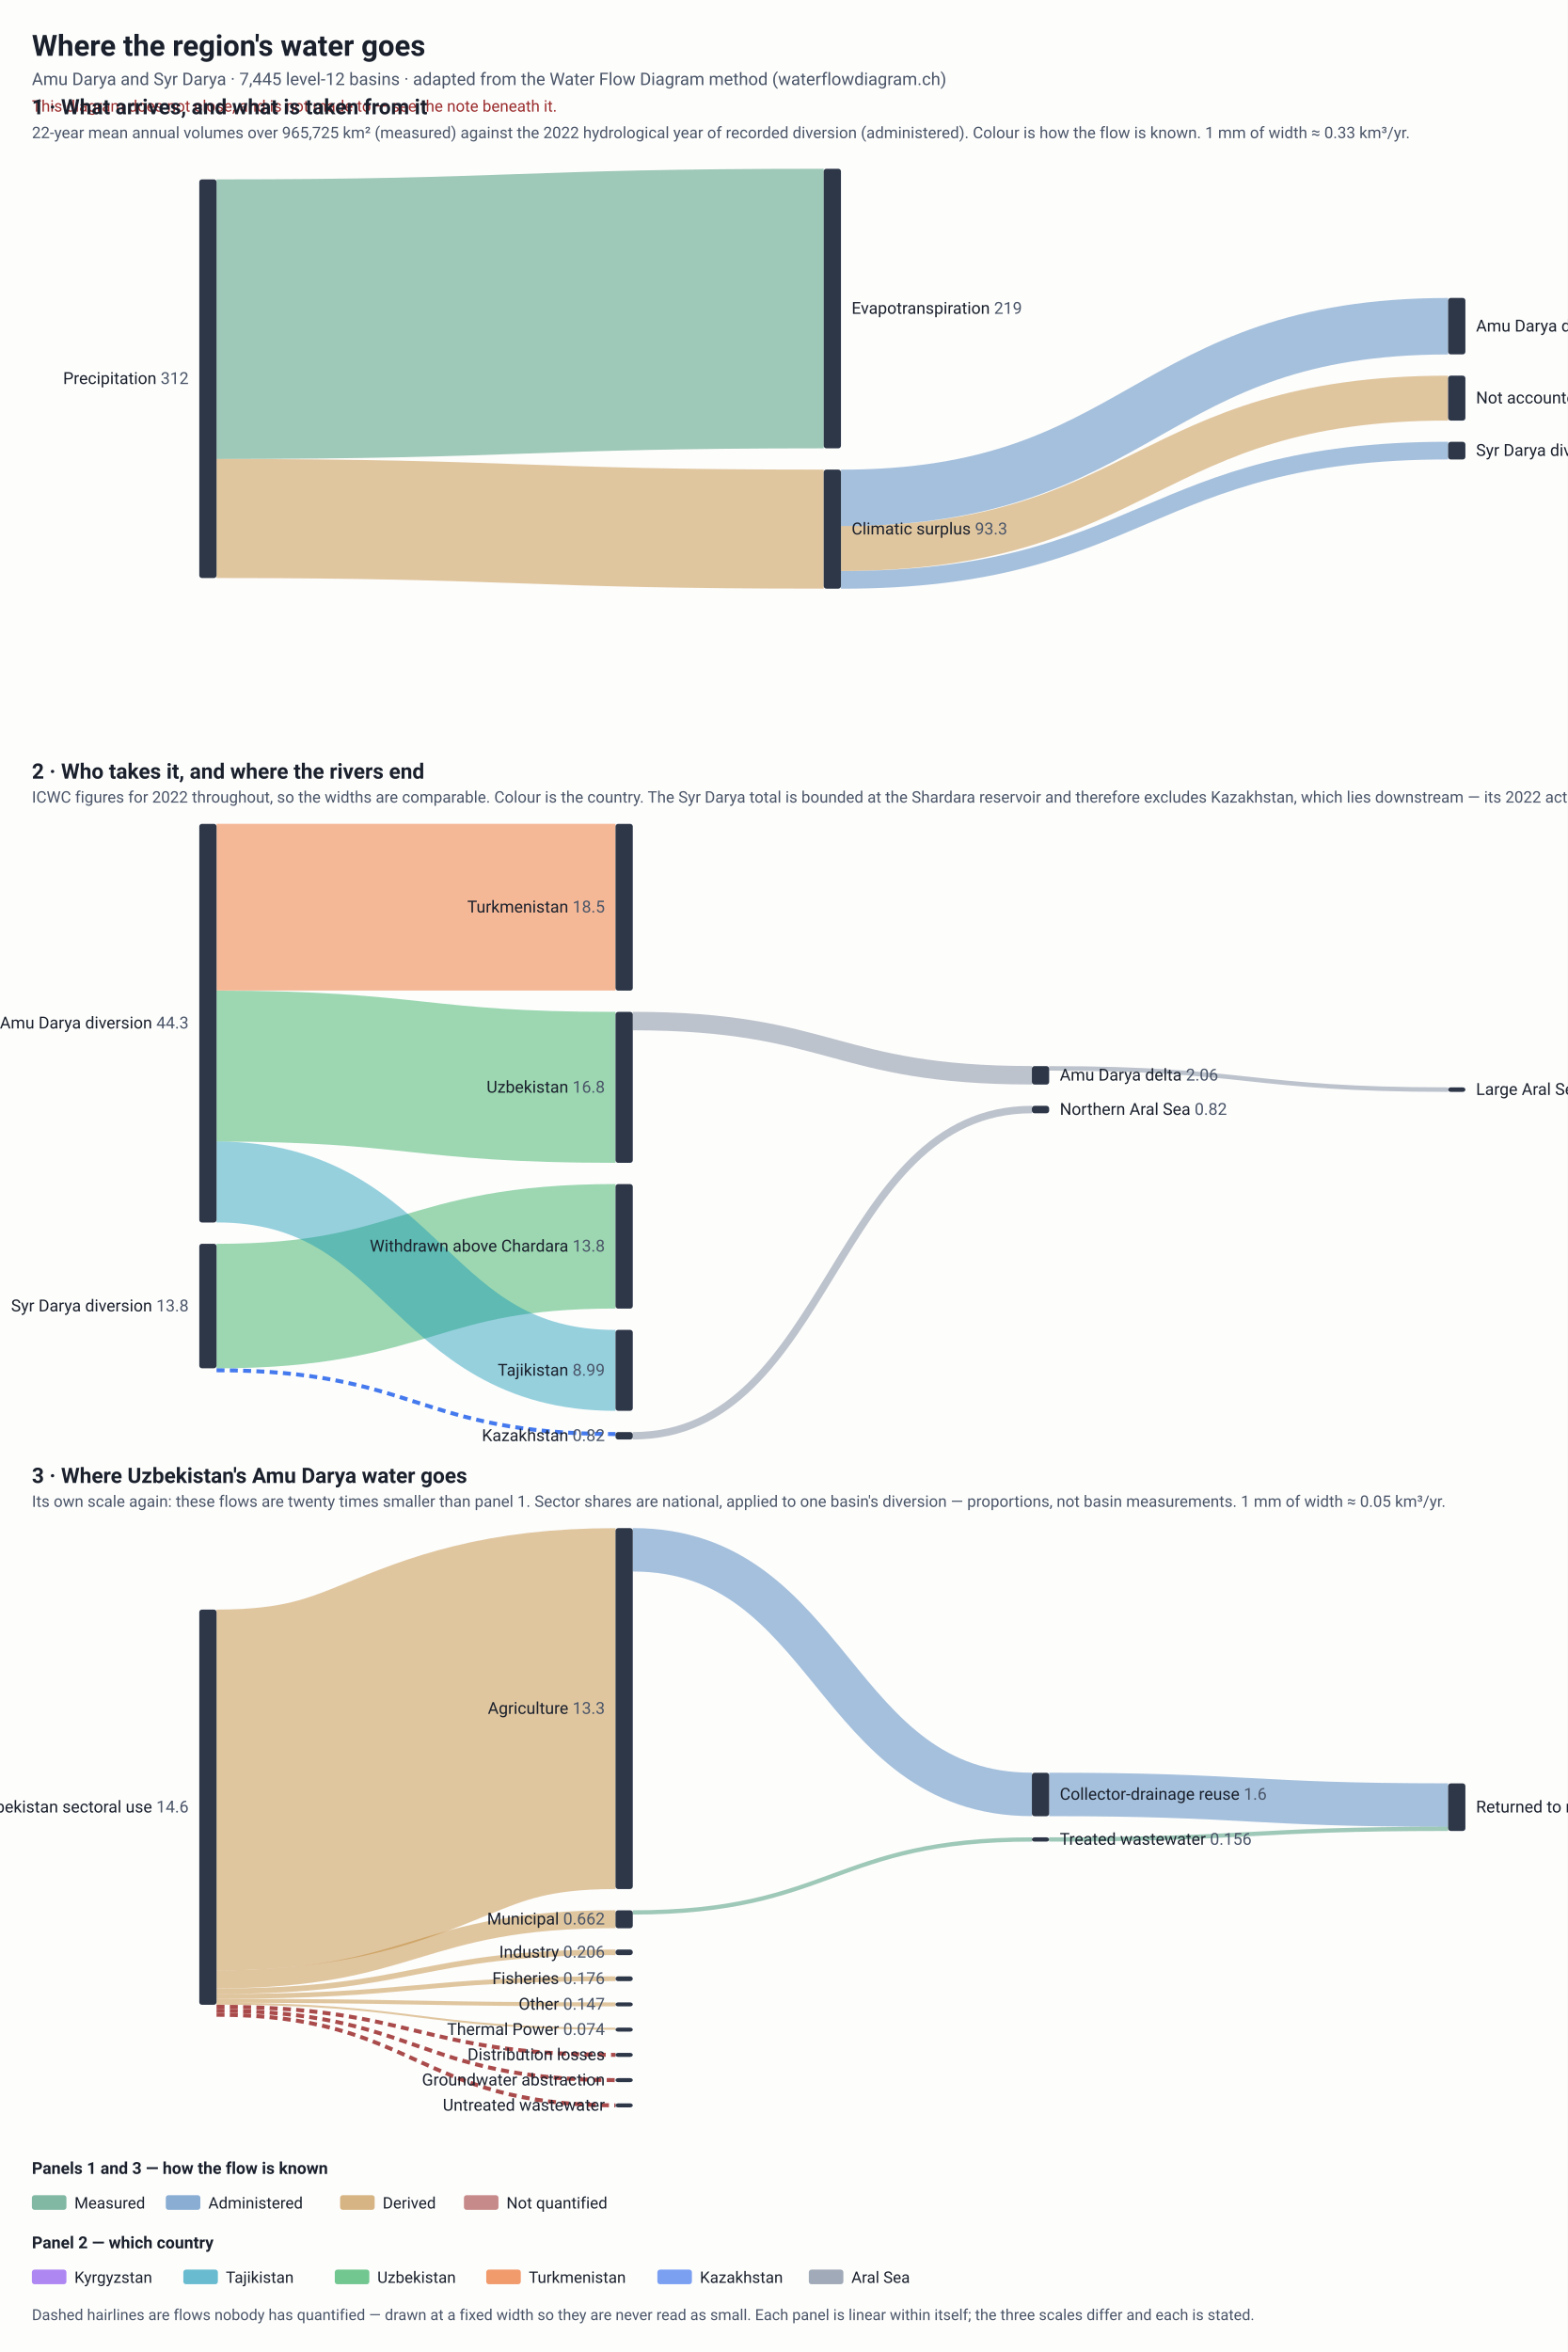
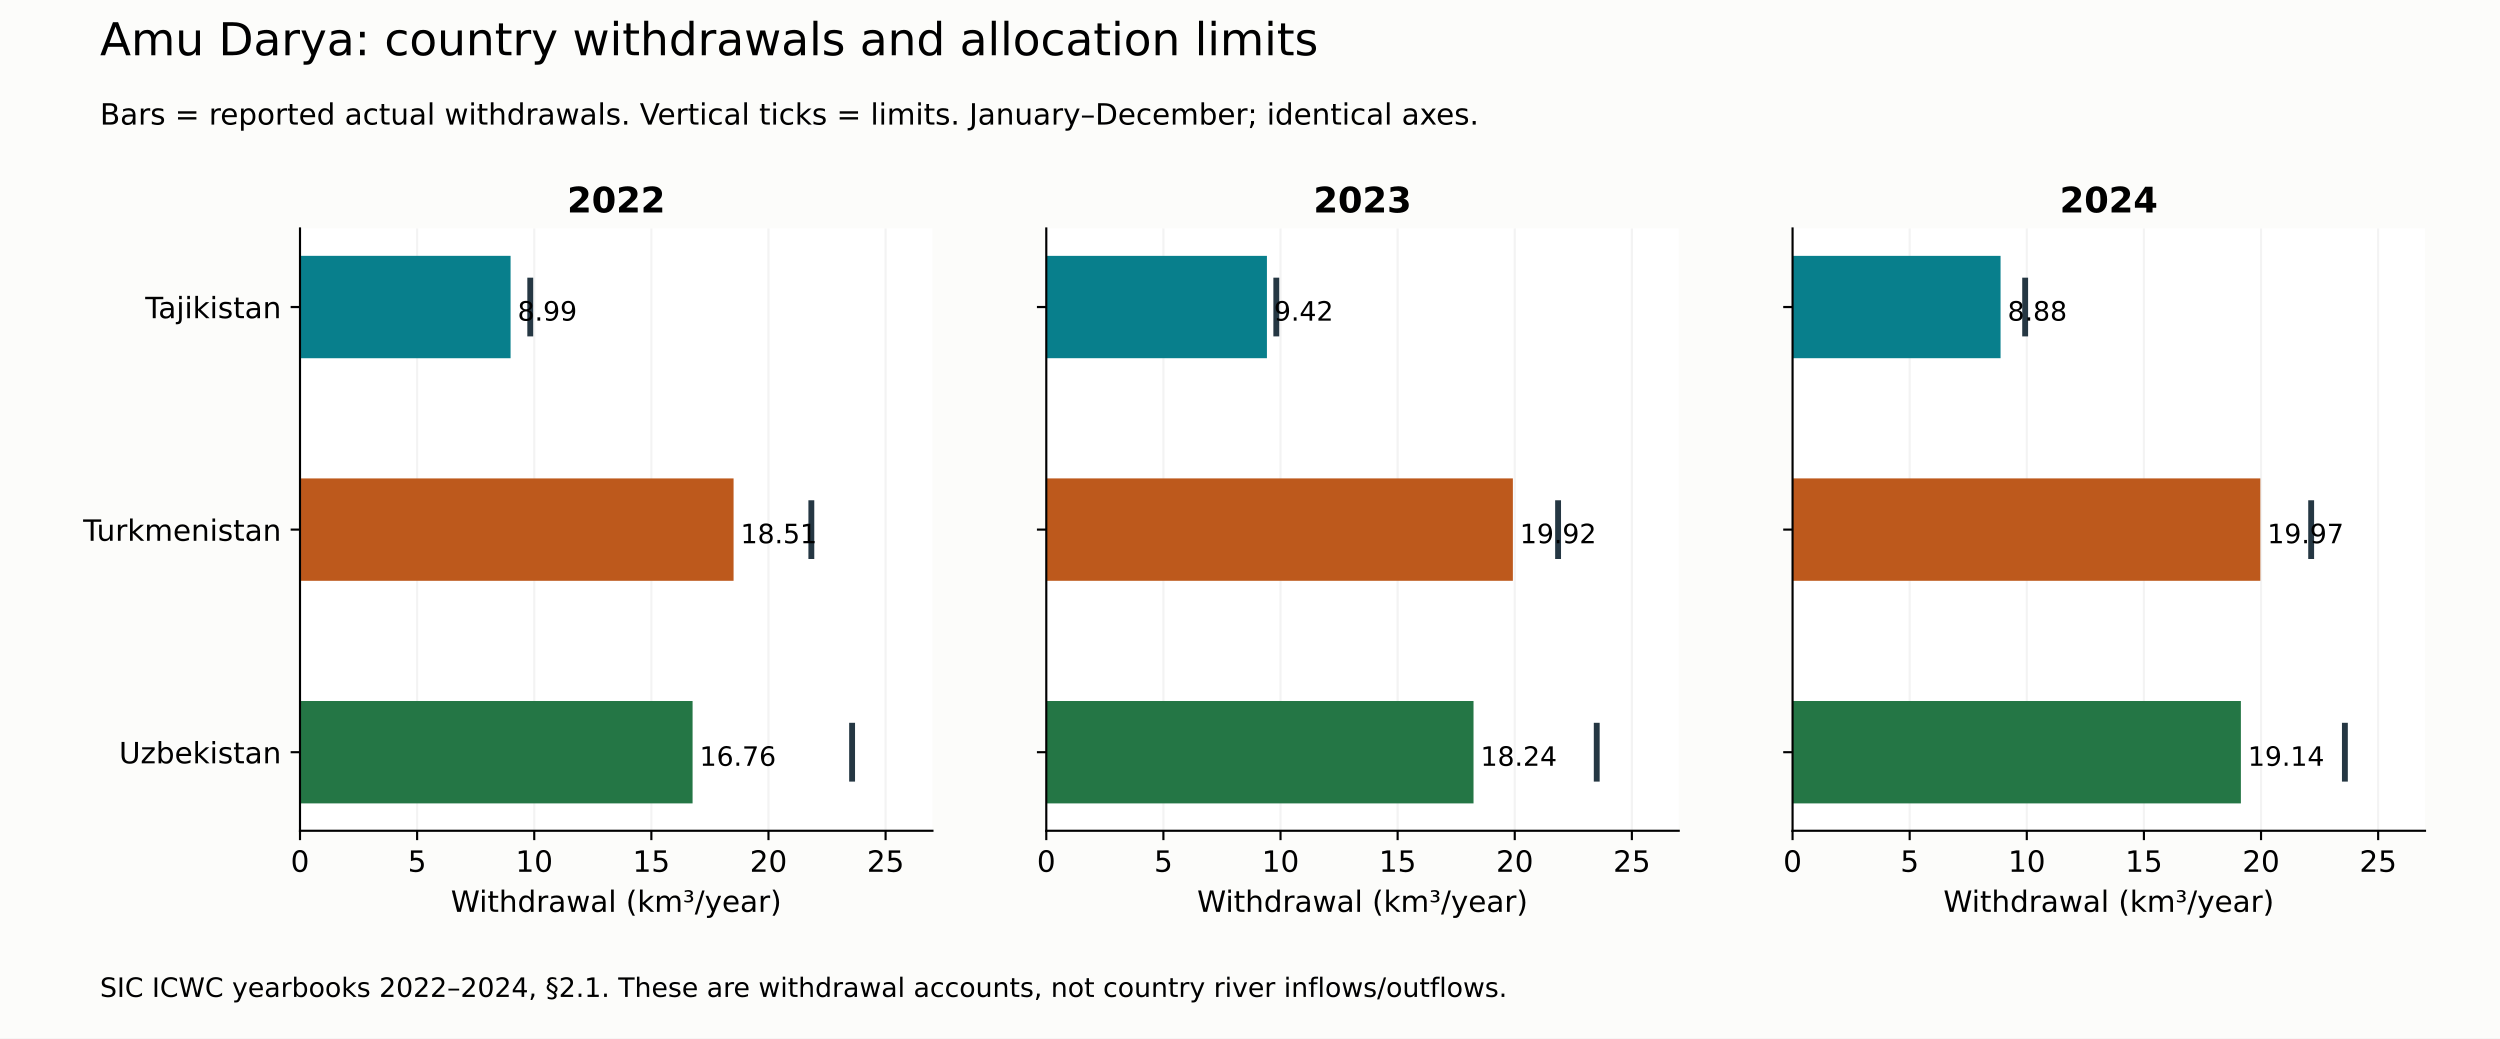
- <svg xmlns="http://www.w3.org/2000/svg" viewBox="0 0 1180 1770" width="1180" height="1770" font-family="system-ui, -apple-system, Segoe UI, Roboto, sans-serif">
-   <rect width="1180" height="1770" fill="#fdfdfc" />
-   <text x="24" y="42" font-size="22" font-weight="650" fill="#1a202c">Where the region's water goes</text>
-   <text x="24" y="64" font-size="13" fill="#4a5568">Amu Darya and Syr Darya · 7,445 level-12 basins · adapted from the Water Flow Diagram method (waterflowdiagram.ch)</text>
-   <text x="24" y="84" font-size="12" fill="#9b2c2c">This diagram does not close, and is not made to — see the note beneath it.</text>
-   <text x="24" y="86" font-size="16" font-weight="600" fill="#1a202c">1 · What arrives, and what is taken from it</text>
-   <text x="24" y="104" font-size="12" fill="#4a5568">22-year mean annual volumes over 965,725 km² (measured) against the 2022 hydrological year of recorded diversion (administered). Colour is how the flow is known. 1 mm of width ≈ 0.33 km³/yr.</text>
-   <path d="M163.0,240.2 C391.5,240.2 391.5,232.2 620.0,232.2" fill="none" stroke="#1b7f5a" stroke-width="210.4" stroke-opacity="0.42" />
-   <path d="M163.0,390.2 C391.5,390.2 391.5,398.2 620.0,398.2" fill="none" stroke="#b7791f" stroke-width="89.6" stroke-opacity="0.42" />
-   <path d="M633.0,374.7 C861.5,374.7 861.5,245.5 1090.0,245.5" fill="none" stroke="#2b6cb0" stroke-width="42.5" stroke-opacity="0.42" />
-   <path d="M633.0,412.8 C861.5,412.8 861.5,299.6 1090.0,299.6" fill="none" stroke="#b7791f" stroke-width="33.8" stroke-opacity="0.42" />
-   <path d="M633.0,436.4 C861.5,436.4 861.5,339.1 1090.0,339.1" fill="none" stroke="#2b6cb0" stroke-width="13.3" stroke-opacity="0.42" />
-   <rect x="150.0" y="135.0" width="13" height="300.0" rx="2" fill="#2d3748" />
-   <text x="142.0" y="289.0" text-anchor="end" font-size="12.5" fill="#1a202c">Precipitation <tspan fill="#4a5568">312</tspan>
-   </text>
-   <rect x="620.0" y="127.0" width="13" height="210.4" rx="2" fill="#2d3748" />
-   <text x="641.0" y="236.2" text-anchor="start" font-size="12.5" fill="#1a202c">Evapotranspiration <tspan fill="#4a5568">219</tspan>
-   </text>
-   <rect x="620.0" y="353.4" width="13" height="89.6" rx="2" fill="#2d3748" />
-   <text x="641.0" y="402.2" text-anchor="start" font-size="12.5" fill="#1a202c">Climatic surplus <tspan fill="#4a5568">93.3</tspan>
-   </text>
-   <rect x="1090.0" y="224.2" width="13" height="42.5" rx="2" fill="#2d3748" />
-   <text x="1111.0" y="249.5" text-anchor="start" font-size="12.5" fill="#1a202c">Amu Darya diversion <tspan fill="#4a5568">44.3</tspan>
-   </text>
-   <rect x="1090.0" y="282.7" width="13" height="33.8" rx="2" fill="#2d3748" />
-   <text x="1111.0" y="303.6" text-anchor="start" font-size="12.5" fill="#1a202c">Not accounted for <tspan fill="#4a5568">35.2</tspan>
-   </text>
-   <rect x="1090.0" y="332.5" width="13" height="13.3" rx="2" fill="#2d3748" />
-   <text x="1111.0" y="343.1" text-anchor="start" font-size="12.5" fill="#1a202c">Syr Darya diversion <tspan fill="#4a5568">13.8</tspan>
-   </text>
-   <text x="24" y="586" font-size="16" font-weight="600" fill="#1a202c">2 · Who takes it, and where the rivers end</text>
-   <text x="24" y="604" font-size="12" fill="#4a5568">ICWC figures for 2022 throughout, so the widths are comparable. Colour is the country. The Syr Darya total is bounded at the Shardara reservoir and therefore excludes Kazakhstan, which lies downstream — its 2022 actual is not published. 1 mm of width ≈ 0.15 km³/yr.</text>
-   <path d="M163.0,682.7 C313.2,682.7 313.2,682.7 463.3,682.7" fill="none" stroke="#ea580c" stroke-width="125.5" stroke-opacity="0.42" />
-   <path d="M163.0,802.3 C313.2,802.3 313.2,818.3 463.3,818.3" fill="none" stroke="#16a34a" stroke-width="113.6" stroke-opacity="0.42" />
-   <path d="M163.0,982.9 C313.2,982.9 313.2,937.9 463.3,937.9" fill="none" stroke="#16a34a" stroke-width="93.7" stroke-opacity="0.42" />
-   <path d="M163.0,889.5 C313.2,889.5 313.2,1031.3 463.3,1031.3" fill="none" stroke="#0891b2" stroke-width="60.9" stroke-opacity="0.42" />
-   <path d="M476.3,768.4 C626.5,768.4 626.5,809.2 776.7,809.2" fill="none" stroke="#64748b" stroke-width="13.9" stroke-opacity="0.42" />
-   <path d="M476.3,1080.5 C626.5,1080.5 626.5,835.0 776.7,835.0" fill="none" stroke="#64748b" stroke-width="5.6" stroke-opacity="0.42" />
-   <path d="M789.7,804.0 C939.8,804.0 939.8,820.0 1090.0,820.0" fill="none" stroke="#64748b" stroke-width="3.4" stroke-opacity="0.42" />
-   <path d="M163.0,1031.2 C313.2,1031.2 313.2,1079.2 463.3,1079.2" fill="none" stroke="#2563eb" stroke-width="3.0" stroke-opacity="0.85" stroke-dasharray="6 4" />
-   <rect x="150.0" y="620.0" width="13" height="300.0" rx="2" fill="#2d3748" />
-   <text x="142.0" y="774.0" text-anchor="end" font-size="12.5" fill="#1a202c">Amu Darya diversion <tspan fill="#4a5568">44.3</tspan>
-   </text>
-   <rect x="150.0" y="936.0" width="13" height="93.7" rx="2" fill="#2d3748" />
-   <text x="142.0" y="986.9" text-anchor="end" font-size="12.5" fill="#1a202c">Syr Darya diversion <tspan fill="#4a5568">13.8</tspan>
-   </text>
-   <rect x="463.3" y="620.0" width="13" height="125.5" rx="2" fill="#2d3748" />
-   <text x="455.3" y="686.7" text-anchor="end" font-size="12.5" fill="#1a202c">Turkmenistan <tspan fill="#4a5568">18.5</tspan>
-   </text>
-   <rect x="463.3" y="761.5" width="13" height="113.6" rx="2" fill="#2d3748" />
-   <text x="455.3" y="822.3" text-anchor="end" font-size="12.5" fill="#1a202c">Uzbekistan <tspan fill="#4a5568">16.8</tspan>
-   </text>
-   <rect x="463.3" y="891.1" width="13" height="93.7" rx="2" fill="#2d3748" />
-   <text x="455.3" y="941.9" text-anchor="end" font-size="12.5" fill="#1a202c">Withdrawn above Chardara <tspan fill="#4a5568">13.8</tspan>
-   </text>
-   <rect x="463.3" y="1000.8" width="13" height="60.9" rx="2" fill="#2d3748" />
-   <text x="455.3" y="1035.3" text-anchor="end" font-size="12.5" fill="#1a202c">Tajikistan <tspan fill="#4a5568">8.99</tspan>
-   </text>
-   <rect x="463.3" y="1077.7" width="13" height="5.6" rx="2" fill="#2d3748" />
-   <text x="455.3" y="1084.5" text-anchor="end" font-size="12.5" fill="#1a202c">Kazakhstan <tspan fill="#4a5568">0.82</tspan>
-   </text>
-   <rect x="776.7" y="802.3" width="13" height="13.9" rx="2" fill="#2d3748" />
-   <text x="797.7" y="813.2" text-anchor="start" font-size="12.5" fill="#1a202c">Amu Darya delta <tspan fill="#4a5568">2.06</tspan>
-   </text>
-   <rect x="776.7" y="832.2" width="13" height="5.6" rx="2" fill="#2d3748" />
-   <text x="797.7" y="839.0" text-anchor="start" font-size="12.5" fill="#1a202c">Northern Aral Sea <tspan fill="#4a5568">0.82</tspan>
-   </text>
-   <rect x="1090.0" y="818.3" width="13" height="3.4" rx="2" fill="#2d3748" />
-   <text x="1111.0" y="824.0" text-anchor="start" font-size="12.5" fill="#1a202c">Large Aral Sea <tspan fill="#4a5568">0.503</tspan>
-   </text>
-   <text x="24" y="1116" font-size="16" font-weight="600" fill="#1a202c">3 · Where Uzbekistan's Amu Darya water goes</text>
-   <text x="24" y="1134" font-size="12" fill="#4a5568">Its own scale again: these flows are twenty times smaller than panel 1. Sector shares are national, applied to one basin's diversion — proportions, not basin measurements. 1 mm of width ≈ 0.05 km³/yr.</text>
-   <path d="M163.0,1347.1 C313.2,1347.1 313.2,1285.8 463.3,1285.8" fill="none" stroke="#b7791f" stroke-width="271.6" stroke-opacity="0.42" />
-   <path d="M476.3,1166.3 C626.5,1166.3 626.5,1350.4 776.7,1350.4" fill="none" stroke="#2b6cb0" stroke-width="32.7" stroke-opacity="0.42" />
-   <path d="M789.7,1350.4 C939.8,1350.4 939.8,1358.4 1090.0,1358.4" fill="none" stroke="#2b6cb0" stroke-width="32.7" stroke-opacity="0.42" />
-   <path d="M163.0,1489.6 C313.2,1489.6 313.2,1444.3 463.3,1444.3" fill="none" stroke="#b7791f" stroke-width="13.5" stroke-opacity="0.42" />
-   <path d="M163.0,1498.5 C313.2,1498.5 313.2,1469.2 463.3,1469.2" fill="none" stroke="#b7791f" stroke-width="4.2" stroke-opacity="0.42" />
-   <path d="M163.0,1502.4 C313.2,1502.4 313.2,1489.1 463.3,1489.1" fill="none" stroke="#b7791f" stroke-width="3.6" stroke-opacity="0.42" />
-   <path d="M476.3,1439.2 C626.5,1439.2 626.5,1384.3 776.7,1384.3" fill="none" stroke="#1b7f5a" stroke-width="3.2" stroke-opacity="0.42" />
-   <path d="M789.7,1384.3 C939.8,1384.3 939.8,1376.3 1090.0,1376.3" fill="none" stroke="#1b7f5a" stroke-width="3.2" stroke-opacity="0.42" />
-   <path d="M163.0,1505.7 C313.2,1505.7 313.2,1508.4 463.3,1508.4" fill="none" stroke="#b7791f" stroke-width="3.0" stroke-opacity="0.42" />
-   <path d="M163.0,1507.9 C313.2,1507.9 313.2,1526.7 463.3,1526.7" fill="none" stroke="#b7791f" stroke-width="1.5" stroke-opacity="0.42" />
-   <path d="M163.0,1510.2 C313.2,1510.2 313.2,1546.4 463.3,1546.4" fill="none" stroke="#9b2c2c" stroke-width="3.0" stroke-opacity="0.85" stroke-dasharray="6 4" />
-   <path d="M163.0,1513.2 C313.2,1513.2 313.2,1565.4 463.3,1565.4" fill="none" stroke="#9b2c2c" stroke-width="3.0" stroke-opacity="0.85" stroke-dasharray="6 4" />
-   <path d="M163.0,1516.2 C313.2,1516.2 313.2,1584.4 463.3,1584.4" fill="none" stroke="#9b2c2c" stroke-width="3.0" stroke-opacity="0.85" stroke-dasharray="6 4" />
-   <rect x="150.0" y="1211.3" width="13" height="297.4" rx="2" fill="#2d3748" />
-   <text x="142.0" y="1364.0" text-anchor="end" font-size="12.5" fill="#1a202c">Uzbekistan sectoral use <tspan fill="#4a5568">14.6</tspan>
-   </text>
-   <rect x="463.3" y="1150.0" width="13" height="271.6" rx="2" fill="#2d3748" />
-   <text x="455.3" y="1289.8" text-anchor="end" font-size="12.5" fill="#1a202c">Agriculture <tspan fill="#4a5568">13.3</tspan>
-   </text>
-   <rect x="463.3" y="1437.6" width="13" height="13.5" rx="2" fill="#2d3748" />
-   <text x="455.3" y="1448.3" text-anchor="end" font-size="12.5" fill="#1a202c">Municipal <tspan fill="#4a5568">0.662</tspan>
-   </text>
-   <rect x="463.3" y="1467.1" width="13" height="4.2" rx="2" fill="#2d3748" />
-   <text x="455.3" y="1473.2" text-anchor="end" font-size="12.5" fill="#1a202c">Industry <tspan fill="#4a5568">0.206</tspan>
-   </text>
-   <rect x="463.3" y="1487.3" width="13" height="3.6" rx="2" fill="#2d3748" />
-   <text x="455.3" y="1493.1" text-anchor="end" font-size="12.5" fill="#1a202c">Fisheries <tspan fill="#4a5568">0.176</tspan>
-   </text>
-   <rect x="463.3" y="1506.9" width="13" height="3.0" rx="2" fill="#2d3748" />
-   <text x="455.3" y="1512.4" text-anchor="end" font-size="12.5" fill="#1a202c">Other <tspan fill="#4a5568">0.147</tspan>
-   </text>
-   <rect x="463.3" y="1525.9" width="13" height="3.0" rx="2" fill="#2d3748" />
-   <text x="455.3" y="1531.4" text-anchor="end" font-size="12.5" fill="#1a202c">Thermal Power <tspan fill="#4a5568">0.074</tspan>
-   </text>
-   <rect x="463.3" y="1544.9" width="13" height="3.0" rx="2" fill="#2d3748" />
-   <text x="455.3" y="1550.4" text-anchor="end" font-size="12.5" fill="#1a202c">Distribution losses</text>
-   <rect x="463.3" y="1563.9" width="13" height="3.0" rx="2" fill="#2d3748" />
-   <text x="455.3" y="1569.4" text-anchor="end" font-size="12.5" fill="#1a202c">Groundwater abstraction</text>
-   <rect x="463.3" y="1582.9" width="13" height="3.0" rx="2" fill="#2d3748" />
-   <text x="455.3" y="1588.4" text-anchor="end" font-size="12.5" fill="#1a202c">Untreated wastewater</text>
-   <rect x="776.7" y="1334.1" width="13" height="32.7" rx="2" fill="#2d3748" />
-   <text x="797.7" y="1354.4" text-anchor="start" font-size="12.5" fill="#1a202c">Collector-drainage reuse <tspan fill="#4a5568">1.6</tspan>
-   </text>
-   <rect x="776.7" y="1382.7" width="13" height="3.2" rx="2" fill="#2d3748" />
-   <text x="797.7" y="1388.3" text-anchor="start" font-size="12.5" fill="#1a202c">Treated wastewater <tspan fill="#4a5568">0.156</tspan>
-   </text>
-   <rect x="1090.0" y="1342.1" width="13" height="35.8" rx="2" fill="#2d3748" />
-   <text x="1111.0" y="1364.0" text-anchor="start" font-size="12.5" fill="#1a202c">Returned to rivers and the delta <tspan fill="#4a5568">1.76</tspan>
-   </text>
-   <text x="24" y="1636" font-size="12.5" font-weight="600" fill="#1a202c">Panels 1 and 3 — how the flow is known</text>
-   <rect x="24" y="1652" width="26" height="11" rx="2" fill="#1b7f5a" fill-opacity="0.55" />
-   <text x="56" y="1662" font-size="12" fill="#1a202c">Measured</text>
-   <rect x="124.8" y="1652" width="26" height="11" rx="2" fill="#2b6cb0" fill-opacity="0.55" />
-   <text x="156.8" y="1662" font-size="12" fill="#1a202c">Administered</text>
-   <rect x="256.0" y="1652" width="26" height="11" rx="2" fill="#b7791f" fill-opacity="0.55" />
-   <text x="288.0" y="1662" font-size="12" fill="#1a202c">Derived</text>
-   <rect x="349.2" y="1652" width="26" height="11" rx="2" fill="#9b2c2c" fill-opacity="0.55" />
-   <text x="381.2" y="1662" font-size="12" fill="#1a202c">Not quantified</text>
-   <text x="24" y="1692" font-size="12.5" font-weight="600" fill="#1a202c">Panel 2 — which country</text>
-   <rect x="24" y="1708" width="26" height="11" rx="2" fill="#7c3aed" fill-opacity="0.6" />
-   <text x="56" y="1718" font-size="12" fill="#1a202c">Kyrgyzstan</text>
-   <rect x="138.0" y="1708" width="26" height="11" rx="2" fill="#0891b2" fill-opacity="0.6" />
-   <text x="170.0" y="1718" font-size="12" fill="#1a202c">Tajikistan</text>
-   <rect x="252.0" y="1708" width="26" height="11" rx="2" fill="#16a34a" fill-opacity="0.6" />
-   <text x="284.0" y="1718" font-size="12" fill="#1a202c">Uzbekistan</text>
-   <rect x="366.0" y="1708" width="26" height="11" rx="2" fill="#ea580c" fill-opacity="0.6" />
-   <text x="398.0" y="1718" font-size="12" fill="#1a202c">Turkmenistan</text>
-   <rect x="494.8" y="1708" width="26" height="11" rx="2" fill="#2563eb" fill-opacity="0.6" />
-   <text x="526.8" y="1718" font-size="12" fill="#1a202c">Kazakhstan</text>
-   <rect x="608.8" y="1708" width="26" height="11" rx="2" fill="#64748b" fill-opacity="0.6" />
-   <text x="640.8" y="1718" font-size="12" fill="#1a202c">Aral Sea</text>
-   <text x="24" y="1746" font-size="11.5" fill="#4a5568">Dashed hairlines are flows nobody has quantified — drawn at a fixed width so they are never read as small. Each panel is linear within itself; the three scales differ and each is stated.</text>
+ <svg xmlns="http://www.w3.org/2000/svg" xmlns:xlink="http://www.w3.org/1999/xlink" width="936pt" height="388.8pt" viewBox="0 0 936 388.8" version="1.1">
+   <defs>
+     <style type="text/css">*{stroke-linejoin: round; stroke-linecap: butt}</style>
+   </defs>
+   <g id="figure_1">
+     <g id="patch_1">
+       <path d="M 0 388.8  L 936 388.8  L 936 0  L 0 0  z " style="fill: #fcfcfa" />
+     </g>
+     <g id="axes_1">
+       <g id="patch_2">
+         <path d="M 112.32 311.04  L 349.106 311.04  L 349.106 85.536  L 112.32 85.536  z " style="fill: #ffffff" />
+       </g>
+       <g id="matplotlib.axis_1">
+         <g id="xtick_1">
+           <g id="line2d_1">
+             <path d="M 112.32 311.04  L 112.32 85.536  " clip-path="url(#pdd16792091)" style="fill: none; stroke: #b0b0b0; stroke-opacity: 0.15; stroke-width: 0.8; stroke-linecap: square" />
+           </g>
+           <g id="line2d_2">
+             <defs>
+               <path id="ma40e6b1be5" d="M 0 0  L 0 3.5  " style="stroke: #000000; stroke-width: 0.8" />
+             </defs>
+             <g>
+               <use xlink:href="#ma40e6b1be5" x="112.32" y="311.04" style="stroke: #000000; stroke-width: 0.8" />
+             </g>
+           </g>
+           <g id="text_1">
+             <text style="font-size: 11px; font-family: 'DejaVu Sans'; text-anchor: middle" x="112.32" y="326.397" transform="rotate(-0 112.32 326.3974)">0</text>
+           </g>
+         </g>
+         <g id="xtick_2">
+           <g id="line2d_3">
+             <path d="M 156.169 311.04  L 156.169 85.536  " clip-path="url(#pdd16792091)" style="fill: none; stroke: #b0b0b0; stroke-opacity: 0.15; stroke-width: 0.8; stroke-linecap: square" />
+           </g>
+           <g id="line2d_4">
+             <g>
+               <use xlink:href="#ma40e6b1be5" x="156.169" y="311.04" style="stroke: #000000; stroke-width: 0.8" />
+             </g>
+           </g>
+           <g id="text_2">
+             <text style="font-size: 11px; font-family: 'DejaVu Sans'; text-anchor: middle" x="156.169" y="326.397" transform="rotate(-0 156.1692 326.3974)">5</text>
+           </g>
+         </g>
+         <g id="xtick_3">
+           <g id="line2d_5">
+             <path d="M 200.018 311.04  L 200.018 85.536  " clip-path="url(#pdd16792091)" style="fill: none; stroke: #b0b0b0; stroke-opacity: 0.15; stroke-width: 0.8; stroke-linecap: square" />
+           </g>
+           <g id="line2d_6">
+             <g>
+               <use xlink:href="#ma40e6b1be5" x="200.018" y="311.04" style="stroke: #000000; stroke-width: 0.8" />
+             </g>
+           </g>
+           <g id="text_3">
+             <text style="font-size: 11px; font-family: 'DejaVu Sans'; text-anchor: middle" x="200.018" y="326.397" transform="rotate(-0 200.0184 326.3974)">10</text>
+           </g>
+         </g>
+         <g id="xtick_4">
+           <g id="line2d_7">
+             <path d="M 243.868 311.04  L 243.868 85.536  " clip-path="url(#pdd16792091)" style="fill: none; stroke: #b0b0b0; stroke-opacity: 0.15; stroke-width: 0.8; stroke-linecap: square" />
+           </g>
+           <g id="line2d_8">
+             <g>
+               <use xlink:href="#ma40e6b1be5" x="243.868" y="311.04" style="stroke: #000000; stroke-width: 0.8" />
+             </g>
+           </g>
+           <g id="text_4">
+             <text style="font-size: 11px; font-family: 'DejaVu Sans'; text-anchor: middle" x="243.868" y="326.397" transform="rotate(-0 243.8676 326.3974)">15</text>
+           </g>
+         </g>
+         <g id="xtick_5">
+           <g id="line2d_9">
+             <path d="M 287.717 311.04  L 287.717 85.536  " clip-path="url(#pdd16792091)" style="fill: none; stroke: #b0b0b0; stroke-opacity: 0.15; stroke-width: 0.8; stroke-linecap: square" />
+           </g>
+           <g id="line2d_10">
+             <g>
+               <use xlink:href="#ma40e6b1be5" x="287.717" y="311.04" style="stroke: #000000; stroke-width: 0.8" />
+             </g>
+           </g>
+           <g id="text_5">
+             <text style="font-size: 11px; font-family: 'DejaVu Sans'; text-anchor: middle" x="287.717" y="326.397" transform="rotate(-0 287.7168 326.3974)">20</text>
+           </g>
+         </g>
+         <g id="xtick_6">
+           <g id="line2d_11">
+             <path d="M 331.566 311.04  L 331.566 85.536  " clip-path="url(#pdd16792091)" style="fill: none; stroke: #b0b0b0; stroke-opacity: 0.15; stroke-width: 0.8; stroke-linecap: square" />
+           </g>
+           <g id="line2d_12">
+             <g>
+               <use xlink:href="#ma40e6b1be5" x="331.566" y="311.04" style="stroke: #000000; stroke-width: 0.8" />
+             </g>
+           </g>
+           <g id="text_6">
+             <text style="font-size: 11px; font-family: 'DejaVu Sans'; text-anchor: middle" x="331.566" y="326.397" transform="rotate(-0 331.566 326.3974)">25</text>
+           </g>
+         </g>
+         <g id="text_7">
+           <text style="font-size: 11px; font-family: 'DejaVu Sans'; text-anchor: middle" x="230.713" y="341.398" transform="rotate(-0 230.7129 341.3983)">Withdrawal (km³/year)</text>
+         </g>
+       </g>
+       <g id="matplotlib.axis_2">
+         <g id="ytick_1">
+           <g id="line2d_13">
+             <defs>
+               <path id="md8d82b8edd" d="M 0 0  L -3.5 0  " style="stroke: #000000; stroke-width: 0.8" />
+             </defs>
+             <g>
+               <use xlink:href="#md8d82b8edd" x="112.32" y="114.953" style="stroke: #000000; stroke-width: 0.8" />
+             </g>
+           </g>
+           <g id="text_8">
+             <text style="font-size: 11px; font-family: 'DejaVu Sans'; text-anchor: end" x="105.32" y="119.132" transform="rotate(-0 105.32 119.1323)">Tajikistan</text>
+           </g>
+         </g>
+         <g id="ytick_2">
+           <g id="line2d_14">
+             <g>
+               <use xlink:href="#md8d82b8edd" x="112.32" y="198.288" style="stroke: #000000; stroke-width: 0.8" />
+             </g>
+           </g>
+           <g id="text_9">
+             <text style="font-size: 11px; font-family: 'DejaVu Sans'; text-anchor: end" x="105.32" y="202.467" transform="rotate(-0 105.32 202.4671)">Turkmenistan</text>
+           </g>
+         </g>
+         <g id="ytick_3">
+           <g id="line2d_15">
+             <g>
+               <use xlink:href="#md8d82b8edd" x="112.32" y="281.623" style="stroke: #000000; stroke-width: 0.8" />
+             </g>
+           </g>
+           <g id="text_10">
+             <text style="font-size: 11px; font-family: 'DejaVu Sans'; text-anchor: end" x="105.32" y="285.802" transform="rotate(-0 105.32 285.802)">Uzbekistan</text>
+           </g>
+         </g>
+       </g>
+       <g id="patch_3">
+         <path d="M 112.32 95.786  L 191.161 95.786  L 191.161 134.12  L 112.32 134.12  z " clip-path="url(#pdd16792091)" style="fill: #087f8c" />
+       </g>
+       <g id="patch_4">
+         <path d="M 112.32 179.121  L 274.65 179.121  L 274.65 217.455  L 112.32 217.455  z " clip-path="url(#pdd16792091)" style="fill: #bd591c" />
+       </g>
+       <g id="patch_5">
+         <path d="M 112.32 262.456  L 259.303 262.456  L 259.303 300.79  L 112.32 300.79  z " clip-path="url(#pdd16792091)" style="fill: #247645" />
+       </g>
+       <g id="line2d_16">
+         <defs>
+           <path id="m08ef2047b4" d="M 0 11  L 0 -11  " style="stroke: #253743; stroke-width: 2.2" />
+         </defs>
+         <g clip-path="url(#pdd16792091)">
+           <use xlink:href="#m08ef2047b4" x="198.528" y="114.953" style="fill: #253743; stroke: #253743; stroke-width: 2.2" />
+         </g>
+       </g>
+       <g id="line2d_17">
+         <g clip-path="url(#pdd16792091)">
+           <use xlink:href="#m08ef2047b4" x="303.766" y="198.288" style="fill: #253743; stroke: #253743; stroke-width: 2.2" />
+         </g>
+       </g>
+       <g id="line2d_18">
+         <g clip-path="url(#pdd16792091)">
+           <use xlink:href="#m08ef2047b4" x="319.025" y="281.623" style="fill: #253743; stroke: #253743; stroke-width: 2.2" />
+         </g>
+       </g>
+       <g id="patch_6">
+         <path d="M 112.32 311.04  L 112.32 85.536  " style="fill: none; stroke: #000000; stroke-width: 0.8; stroke-linejoin: miter; stroke-linecap: square" />
+       </g>
+       <g id="patch_7">
+         <path d="M 112.32 311.04  L 349.106 311.04  " style="fill: none; stroke: #000000; stroke-width: 0.8; stroke-linejoin: miter; stroke-linecap: square" />
+       </g>
+       <g id="text_11">
+         <text style="font-size: 10px; font-family: 'DejaVu Sans'; text-anchor: start" x="193.792" y="120.051" transform="rotate(-0 193.7918 120.0509)">8.99</text>
+       </g>
+       <g id="text_12">
+         <text style="font-size: 10px; font-family: 'DejaVu Sans'; text-anchor: start" x="277.281" y="203.386" transform="rotate(-0 277.2807 203.3857)">18.51</text>
+       </g>
+       <g id="text_13">
+         <text style="font-size: 10px; font-family: 'DejaVu Sans'; text-anchor: start" x="261.933" y="286.721" transform="rotate(-0 261.9335 286.7205)">16.76</text>
+       </g>
+       <g id="text_14">
+         <text style="font-weight: 700; font-size: 13.2px; font-family: 'DejaVu Sans'; text-anchor: middle" x="230.713" y="79.536" transform="rotate(-0 230.7129 79.536)">2022</text>
+       </g>
+     </g>
+     <g id="axes_2">
+       <g id="patch_8">
+         <path d="M 391.727 311.04  L 628.513 311.04  L 628.513 85.536  L 391.727 85.536  z " style="fill: #ffffff" />
+       </g>
+       <g id="matplotlib.axis_3">
+         <g id="xtick_7">
+           <g id="line2d_19">
+             <path d="M 391.727 311.04  L 391.727 85.536  " clip-path="url(#p97cf381e93)" style="fill: none; stroke: #b0b0b0; stroke-opacity: 0.15; stroke-width: 0.8; stroke-linecap: square" />
+           </g>
+           <g id="line2d_20">
+             <g>
+               <use xlink:href="#ma40e6b1be5" x="391.727" y="311.04" style="stroke: #000000; stroke-width: 0.8" />
+             </g>
+           </g>
+           <g id="text_15">
+             <text style="font-size: 11px; font-family: 'DejaVu Sans'; text-anchor: middle" x="391.727" y="326.397" transform="rotate(-0 391.7271 326.3974)">0</text>
+           </g>
+         </g>
+         <g id="xtick_8">
+           <g id="line2d_21">
+             <path d="M 435.576 311.04  L 435.576 85.536  " clip-path="url(#p97cf381e93)" style="fill: none; stroke: #b0b0b0; stroke-opacity: 0.15; stroke-width: 0.8; stroke-linecap: square" />
+           </g>
+           <g id="line2d_22">
+             <g>
+               <use xlink:href="#ma40e6b1be5" x="435.576" y="311.04" style="stroke: #000000; stroke-width: 0.8" />
+             </g>
+           </g>
+           <g id="text_16">
+             <text style="font-size: 11px; font-family: 'DejaVu Sans'; text-anchor: middle" x="435.576" y="326.397" transform="rotate(-0 435.5763 326.3974)">5</text>
+           </g>
+         </g>
+         <g id="xtick_9">
+           <g id="line2d_23">
+             <path d="M 479.426 311.04  L 479.426 85.536  " clip-path="url(#p97cf381e93)" style="fill: none; stroke: #b0b0b0; stroke-opacity: 0.15; stroke-width: 0.8; stroke-linecap: square" />
+           </g>
+           <g id="line2d_24">
+             <g>
+               <use xlink:href="#ma40e6b1be5" x="479.426" y="311.04" style="stroke: #000000; stroke-width: 0.8" />
+             </g>
+           </g>
+           <g id="text_17">
+             <text style="font-size: 11px; font-family: 'DejaVu Sans'; text-anchor: middle" x="479.426" y="326.397" transform="rotate(-0 479.4256 326.3974)">10</text>
+           </g>
+         </g>
+         <g id="xtick_10">
+           <g id="line2d_25">
+             <path d="M 523.275 311.04  L 523.275 85.536  " clip-path="url(#p97cf381e93)" style="fill: none; stroke: #b0b0b0; stroke-opacity: 0.15; stroke-width: 0.8; stroke-linecap: square" />
+           </g>
+           <g id="line2d_26">
+             <g>
+               <use xlink:href="#ma40e6b1be5" x="523.275" y="311.04" style="stroke: #000000; stroke-width: 0.8" />
+             </g>
+           </g>
+           <g id="text_18">
+             <text style="font-size: 11px; font-family: 'DejaVu Sans'; text-anchor: middle" x="523.275" y="326.397" transform="rotate(-0 523.2748 326.3974)">15</text>
+           </g>
+         </g>
+         <g id="xtick_11">
+           <g id="line2d_27">
+             <path d="M 567.124 311.04  L 567.124 85.536  " clip-path="url(#p97cf381e93)" style="fill: none; stroke: #b0b0b0; stroke-opacity: 0.15; stroke-width: 0.8; stroke-linecap: square" />
+           </g>
+           <g id="line2d_28">
+             <g>
+               <use xlink:href="#ma40e6b1be5" x="567.124" y="311.04" style="stroke: #000000; stroke-width: 0.8" />
+             </g>
+           </g>
+           <g id="text_19">
+             <text style="font-size: 11px; font-family: 'DejaVu Sans'; text-anchor: middle" x="567.124" y="326.397" transform="rotate(-0 567.124 326.3974)">20</text>
+           </g>
+         </g>
+         <g id="xtick_12">
+           <g id="line2d_29">
+             <path d="M 610.973 311.04  L 610.973 85.536  " clip-path="url(#p97cf381e93)" style="fill: none; stroke: #b0b0b0; stroke-opacity: 0.15; stroke-width: 0.8; stroke-linecap: square" />
+           </g>
+           <g id="line2d_30">
+             <g>
+               <use xlink:href="#ma40e6b1be5" x="610.973" y="311.04" style="stroke: #000000; stroke-width: 0.8" />
+             </g>
+           </g>
+           <g id="text_20">
+             <text style="font-size: 11px; font-family: 'DejaVu Sans'; text-anchor: middle" x="610.973" y="326.397" transform="rotate(-0 610.9732 326.3974)">25</text>
+           </g>
+         </g>
+         <g id="text_21">
+           <text style="font-size: 11px; font-family: 'DejaVu Sans'; text-anchor: middle" x="510.12" y="341.398" transform="rotate(-0 510.12 341.3983)">Withdrawal (km³/year)</text>
+         </g>
+       </g>
+       <g id="matplotlib.axis_4">
+         <g id="ytick_4">
+           <g id="line2d_31">
+             <g>
+               <use xlink:href="#md8d82b8edd" x="391.727" y="114.953" style="stroke: #000000; stroke-width: 0.8" />
+             </g>
+           </g>
+         </g>
+         <g id="ytick_5">
+           <g id="line2d_32">
+             <g>
+               <use xlink:href="#md8d82b8edd" x="391.727" y="198.288" style="stroke: #000000; stroke-width: 0.8" />
+             </g>
+           </g>
+         </g>
+         <g id="ytick_6">
+           <g id="line2d_33">
+             <g>
+               <use xlink:href="#md8d82b8edd" x="391.727" y="281.623" style="stroke: #000000; stroke-width: 0.8" />
+             </g>
+           </g>
+         </g>
+       </g>
+       <g id="patch_9">
+         <path d="M 391.727 95.786  L 474.339 95.786  L 474.339 134.12  L 391.727 134.12  z " clip-path="url(#p97cf381e93)" style="fill: #087f8c" />
+       </g>
+       <g id="patch_10">
+         <path d="M 391.727 179.121  L 566.422 179.121  L 566.422 217.455  L 391.727 217.455  z " clip-path="url(#p97cf381e93)" style="fill: #bd591c" />
+       </g>
+       <g id="patch_11">
+         <path d="M 391.727 262.456  L 551.689 262.456  L 551.689 300.79  L 391.727 300.79  z " clip-path="url(#p97cf381e93)" style="fill: #247645" />
+       </g>
+       <g id="line2d_34">
+         <g clip-path="url(#p97cf381e93)">
+           <use xlink:href="#m08ef2047b4" x="477.847" y="114.953" style="fill: #253743; stroke: #253743; stroke-width: 2.2" />
+         </g>
+       </g>
+       <g id="line2d_35">
+         <g clip-path="url(#p97cf381e93)">
+           <use xlink:href="#m08ef2047b4" x="583.348" y="198.288" style="fill: #253743; stroke: #253743; stroke-width: 2.2" />
+         </g>
+       </g>
+       <g id="line2d_36">
+         <g clip-path="url(#p97cf381e93)">
+           <use xlink:href="#m08ef2047b4" x="597.818" y="281.623" style="fill: #253743; stroke: #253743; stroke-width: 2.2" />
+         </g>
+       </g>
+       <g id="patch_12">
+         <path d="M 391.727 311.04  L 391.727 85.536  " style="fill: none; stroke: #000000; stroke-width: 0.8; stroke-linejoin: miter; stroke-linecap: square" />
+       </g>
+       <g id="patch_13">
+         <path d="M 391.727 311.04  L 628.513 311.04  " style="fill: none; stroke: #000000; stroke-width: 0.8; stroke-linejoin: miter; stroke-linecap: square" />
+       </g>
+       <g id="text_22">
+         <text style="font-size: 10px; font-family: 'DejaVu Sans'; text-anchor: start" x="476.97" y="120.051" transform="rotate(-0 476.97 120.0509)">9.42</text>
+       </g>
+       <g id="text_23">
+         <text style="font-size: 10px; font-family: 'DejaVu Sans'; text-anchor: start" x="569.053" y="203.386" transform="rotate(-0 569.0533 203.3857)">19.92</text>
+       </g>
+       <g id="text_24">
+         <text style="font-size: 10px; font-family: 'DejaVu Sans'; text-anchor: start" x="554.32" y="286.721" transform="rotate(-0 554.32 286.7205)">18.24</text>
+       </g>
+       <g id="text_25">
+         <text style="font-weight: 700; font-size: 13.2px; font-family: 'DejaVu Sans'; text-anchor: middle" x="510.12" y="79.536" transform="rotate(-0 510.12 79.536)">2023</text>
+       </g>
+     </g>
+     <g id="axes_3">
+       <g id="patch_14">
+         <path d="M 671.134 311.04  L 907.92 311.04  L 907.92 85.536  L 671.134 85.536  z " style="fill: #ffffff" />
+       </g>
+       <g id="matplotlib.axis_5">
+         <g id="xtick_13">
+           <g id="line2d_37">
+             <path d="M 671.134 311.04  L 671.134 85.536  " clip-path="url(#p5b3b66e441)" style="fill: none; stroke: #b0b0b0; stroke-opacity: 0.15; stroke-width: 0.8; stroke-linecap: square" />
+           </g>
+           <g id="line2d_38">
+             <g>
+               <use xlink:href="#ma40e6b1be5" x="671.134" y="311.04" style="stroke: #000000; stroke-width: 0.8" />
+             </g>
+           </g>
+           <g id="text_26">
+             <text style="font-size: 11px; font-family: 'DejaVu Sans'; text-anchor: middle" x="671.134" y="326.397" transform="rotate(-0 671.1343 326.3974)">0</text>
+           </g>
+         </g>
+         <g id="xtick_14">
+           <g id="line2d_39">
+             <path d="M 714.983 311.04  L 714.983 85.536  " clip-path="url(#p5b3b66e441)" style="fill: none; stroke: #b0b0b0; stroke-opacity: 0.15; stroke-width: 0.8; stroke-linecap: square" />
+           </g>
+           <g id="line2d_40">
+             <g>
+               <use xlink:href="#ma40e6b1be5" x="714.983" y="311.04" style="stroke: #000000; stroke-width: 0.8" />
+             </g>
+           </g>
+           <g id="text_27">
+             <text style="font-size: 11px; font-family: 'DejaVu Sans'; text-anchor: middle" x="714.983" y="326.397" transform="rotate(-0 714.9835 326.3974)">5</text>
+           </g>
+         </g>
+         <g id="xtick_15">
+           <g id="line2d_41">
+             <path d="M 758.833 311.04  L 758.833 85.536  " clip-path="url(#p5b3b66e441)" style="fill: none; stroke: #b0b0b0; stroke-opacity: 0.15; stroke-width: 0.8; stroke-linecap: square" />
+           </g>
+           <g id="line2d_42">
+             <g>
+               <use xlink:href="#ma40e6b1be5" x="758.833" y="311.04" style="stroke: #000000; stroke-width: 0.8" />
+             </g>
+           </g>
+           <g id="text_28">
+             <text style="font-size: 11px; font-family: 'DejaVu Sans'; text-anchor: middle" x="758.833" y="326.397" transform="rotate(-0 758.8327 326.3974)">10</text>
+           </g>
+         </g>
+         <g id="xtick_16">
+           <g id="line2d_43">
+             <path d="M 802.682 311.04  L 802.682 85.536  " clip-path="url(#p5b3b66e441)" style="fill: none; stroke: #b0b0b0; stroke-opacity: 0.15; stroke-width: 0.8; stroke-linecap: square" />
+           </g>
+           <g id="line2d_44">
+             <g>
+               <use xlink:href="#ma40e6b1be5" x="802.682" y="311.04" style="stroke: #000000; stroke-width: 0.8" />
+             </g>
+           </g>
+           <g id="text_29">
+             <text style="font-size: 11px; font-family: 'DejaVu Sans'; text-anchor: middle" x="802.682" y="326.397" transform="rotate(-0 802.6819 326.3974)">15</text>
+           </g>
+         </g>
+         <g id="xtick_17">
+           <g id="line2d_45">
+             <path d="M 846.531 311.04  L 846.531 85.536  " clip-path="url(#p5b3b66e441)" style="fill: none; stroke: #b0b0b0; stroke-opacity: 0.15; stroke-width: 0.8; stroke-linecap: square" />
+           </g>
+           <g id="line2d_46">
+             <g>
+               <use xlink:href="#ma40e6b1be5" x="846.531" y="311.04" style="stroke: #000000; stroke-width: 0.8" />
+             </g>
+           </g>
+           <g id="text_30">
+             <text style="font-size: 11px; font-family: 'DejaVu Sans'; text-anchor: middle" x="846.531" y="326.397" transform="rotate(-0 846.5311 326.3974)">20</text>
+           </g>
+         </g>
+         <g id="xtick_18">
+           <g id="line2d_47">
+             <path d="M 890.38 311.04  L 890.38 85.536  " clip-path="url(#p5b3b66e441)" style="fill: none; stroke: #b0b0b0; stroke-opacity: 0.15; stroke-width: 0.8; stroke-linecap: square" />
+           </g>
+           <g id="line2d_48">
+             <g>
+               <use xlink:href="#ma40e6b1be5" x="890.38" y="311.04" style="stroke: #000000; stroke-width: 0.8" />
+             </g>
+           </g>
+           <g id="text_31">
+             <text style="font-size: 11px; font-family: 'DejaVu Sans'; text-anchor: middle" x="890.38" y="326.397" transform="rotate(-0 890.3803 326.3974)">25</text>
+           </g>
+         </g>
+         <g id="text_32">
+           <text style="font-size: 11px; font-family: 'DejaVu Sans'; text-anchor: middle" x="789.527" y="341.398" transform="rotate(-0 789.5271 341.3983)">Withdrawal (km³/year)</text>
+         </g>
+       </g>
+       <g id="matplotlib.axis_6">
+         <g id="ytick_7">
+           <g id="line2d_49">
+             <g>
+               <use xlink:href="#md8d82b8edd" x="671.134" y="114.953" style="stroke: #000000; stroke-width: 0.8" />
+             </g>
+           </g>
+         </g>
+         <g id="ytick_8">
+           <g id="line2d_50">
+             <g>
+               <use xlink:href="#md8d82b8edd" x="671.134" y="198.288" style="stroke: #000000; stroke-width: 0.8" />
+             </g>
+           </g>
+         </g>
+         <g id="ytick_9">
+           <g id="line2d_51">
+             <g>
+               <use xlink:href="#md8d82b8edd" x="671.134" y="281.623" style="stroke: #000000; stroke-width: 0.8" />
+             </g>
+           </g>
+         </g>
+       </g>
+       <g id="patch_15">
+         <path d="M 671.134 95.786  L 749.01 95.786  L 749.01 134.12  L 671.134 134.12  z " clip-path="url(#p5b3b66e441)" style="fill: #087f8c" />
+       </g>
+       <g id="patch_16">
+         <path d="M 671.134 179.121  L 846.268 179.121  L 846.268 217.455  L 671.134 217.455  z " clip-path="url(#p5b3b66e441)" style="fill: #bd591c" />
+       </g>
+       <g id="patch_17">
+         <path d="M 671.134 262.456  L 838.989 262.456  L 838.989 300.79  L 671.134 300.79  z " clip-path="url(#p5b3b66e441)" style="fill: #247645" />
+       </g>
+       <g id="line2d_52">
+         <g clip-path="url(#p5b3b66e441)">
+           <use xlink:href="#m08ef2047b4" x="758.219" y="114.953" style="fill: #253743; stroke: #253743; stroke-width: 2.2" />
+         </g>
+       </g>
+       <g id="line2d_53">
+         <g clip-path="url(#p5b3b66e441)">
+           <use xlink:href="#m08ef2047b4" x="865.299" y="198.288" style="fill: #253743; stroke: #253743; stroke-width: 2.2" />
+         </g>
+       </g>
+       <g id="line2d_54">
+         <g clip-path="url(#p5b3b66e441)">
+           <use xlink:href="#m08ef2047b4" x="877.927" y="281.623" style="fill: #253743; stroke: #253743; stroke-width: 2.2" />
+         </g>
+       </g>
+       <g id="patch_18">
+         <path d="M 671.134 311.04  L 671.134 85.536  " style="fill: none; stroke: #000000; stroke-width: 0.8; stroke-linejoin: miter; stroke-linecap: square" />
+       </g>
+       <g id="patch_19">
+         <path d="M 671.134 311.04  L 907.92 311.04  " style="fill: none; stroke: #000000; stroke-width: 0.8; stroke-linejoin: miter; stroke-linecap: square" />
+       </g>
+       <g id="text_33">
+         <text style="font-size: 10px; font-family: 'DejaVu Sans'; text-anchor: start" x="751.641" y="120.051" transform="rotate(-0 751.6414 120.0509)">8.88</text>
+       </g>
+       <g id="text_34">
+         <text style="font-size: 10px; font-family: 'DejaVu Sans'; text-anchor: start" x="848.899" y="203.386" transform="rotate(-0 848.899 203.3857)">19.97</text>
+       </g>
+       <g id="text_35">
+         <text style="font-size: 10px; font-family: 'DejaVu Sans'; text-anchor: start" x="841.62" y="286.721" transform="rotate(-0 841.62 286.7205)">19.14</text>
+       </g>
+       <g id="text_36">
+         <text style="font-weight: 700; font-size: 13.2px; font-family: 'DejaVu Sans'; text-anchor: middle" x="789.527" y="79.536" transform="rotate(-0 789.5271 79.536)">2024</text>
+       </g>
+     </g>
+     <g id="text_37">
+       <text style="font-size: 17px; font-family: 'DejaVu Sans'; text-anchor: start" x="37.44" y="20.693" transform="rotate(-0 37.44 20.69334)">Amu Darya: country withdrawals and allocation limits</text>
+     </g>
+     <g id="text_38">
+       <text style="font-size: 11px; font-family: 'DejaVu Sans'; text-anchor: start" x="37.44" y="46.656" transform="rotate(-0 37.44 46.656)">Bars = reported actual withdrawals. Vertical ticks = limits. January–December; identical axes.</text>
+     </g>
+     <g id="text_39">
+       <text style="font-size: 10px; font-family: 'DejaVu Sans'; text-anchor: start" x="37.44" y="373.248" transform="rotate(-0 37.44 373.248)">SIC ICWC yearbooks 2022–2024, §2.1. These are withdrawal accounts, not country river inflows/outflows.</text>
+     </g>
+   </g>
+   <defs>
+     <clipPath id="pdd16792091">
+       <rect x="112.32" y="85.536" width="236.786" height="225.504" />
+     </clipPath>
+     <clipPath id="p97cf381e93">
+       <rect x="391.727" y="85.536" width="236.786" height="225.504" />
+     </clipPath>
+     <clipPath id="p5b3b66e441">
+       <rect x="671.134" y="85.536" width="236.786" height="225.504" />
+     </clipPath>
+   </defs>
</svg>
